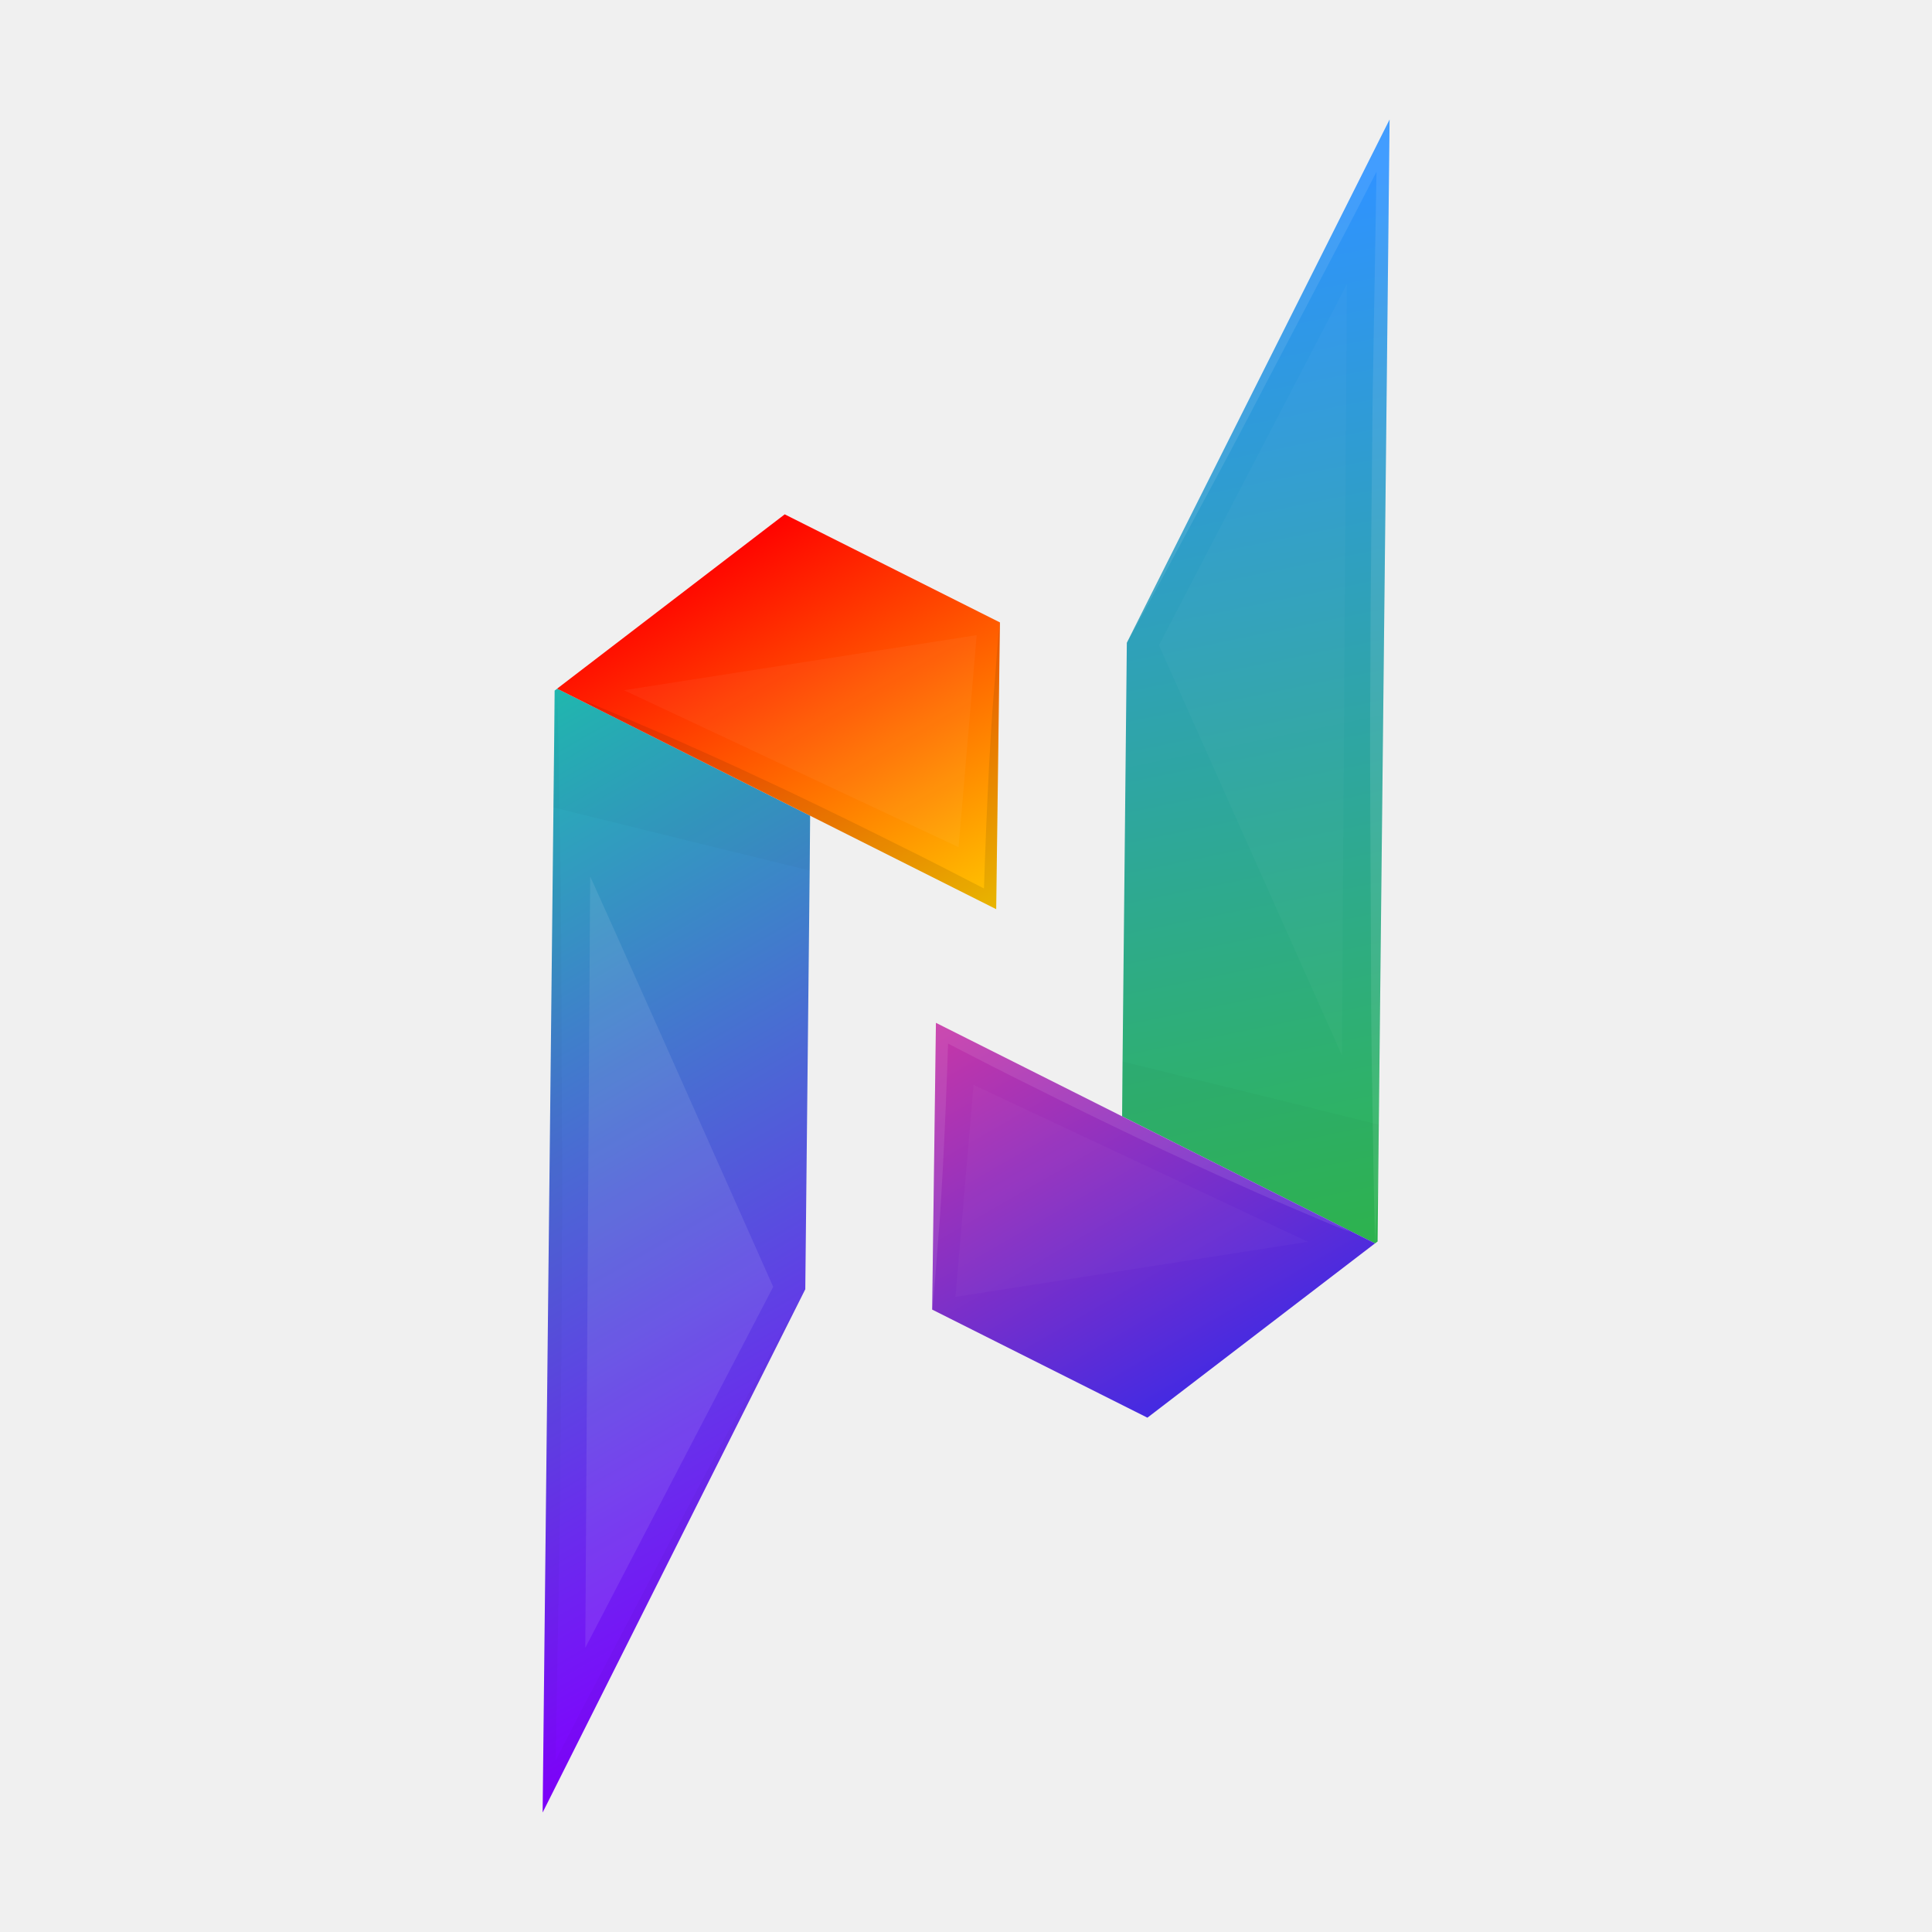
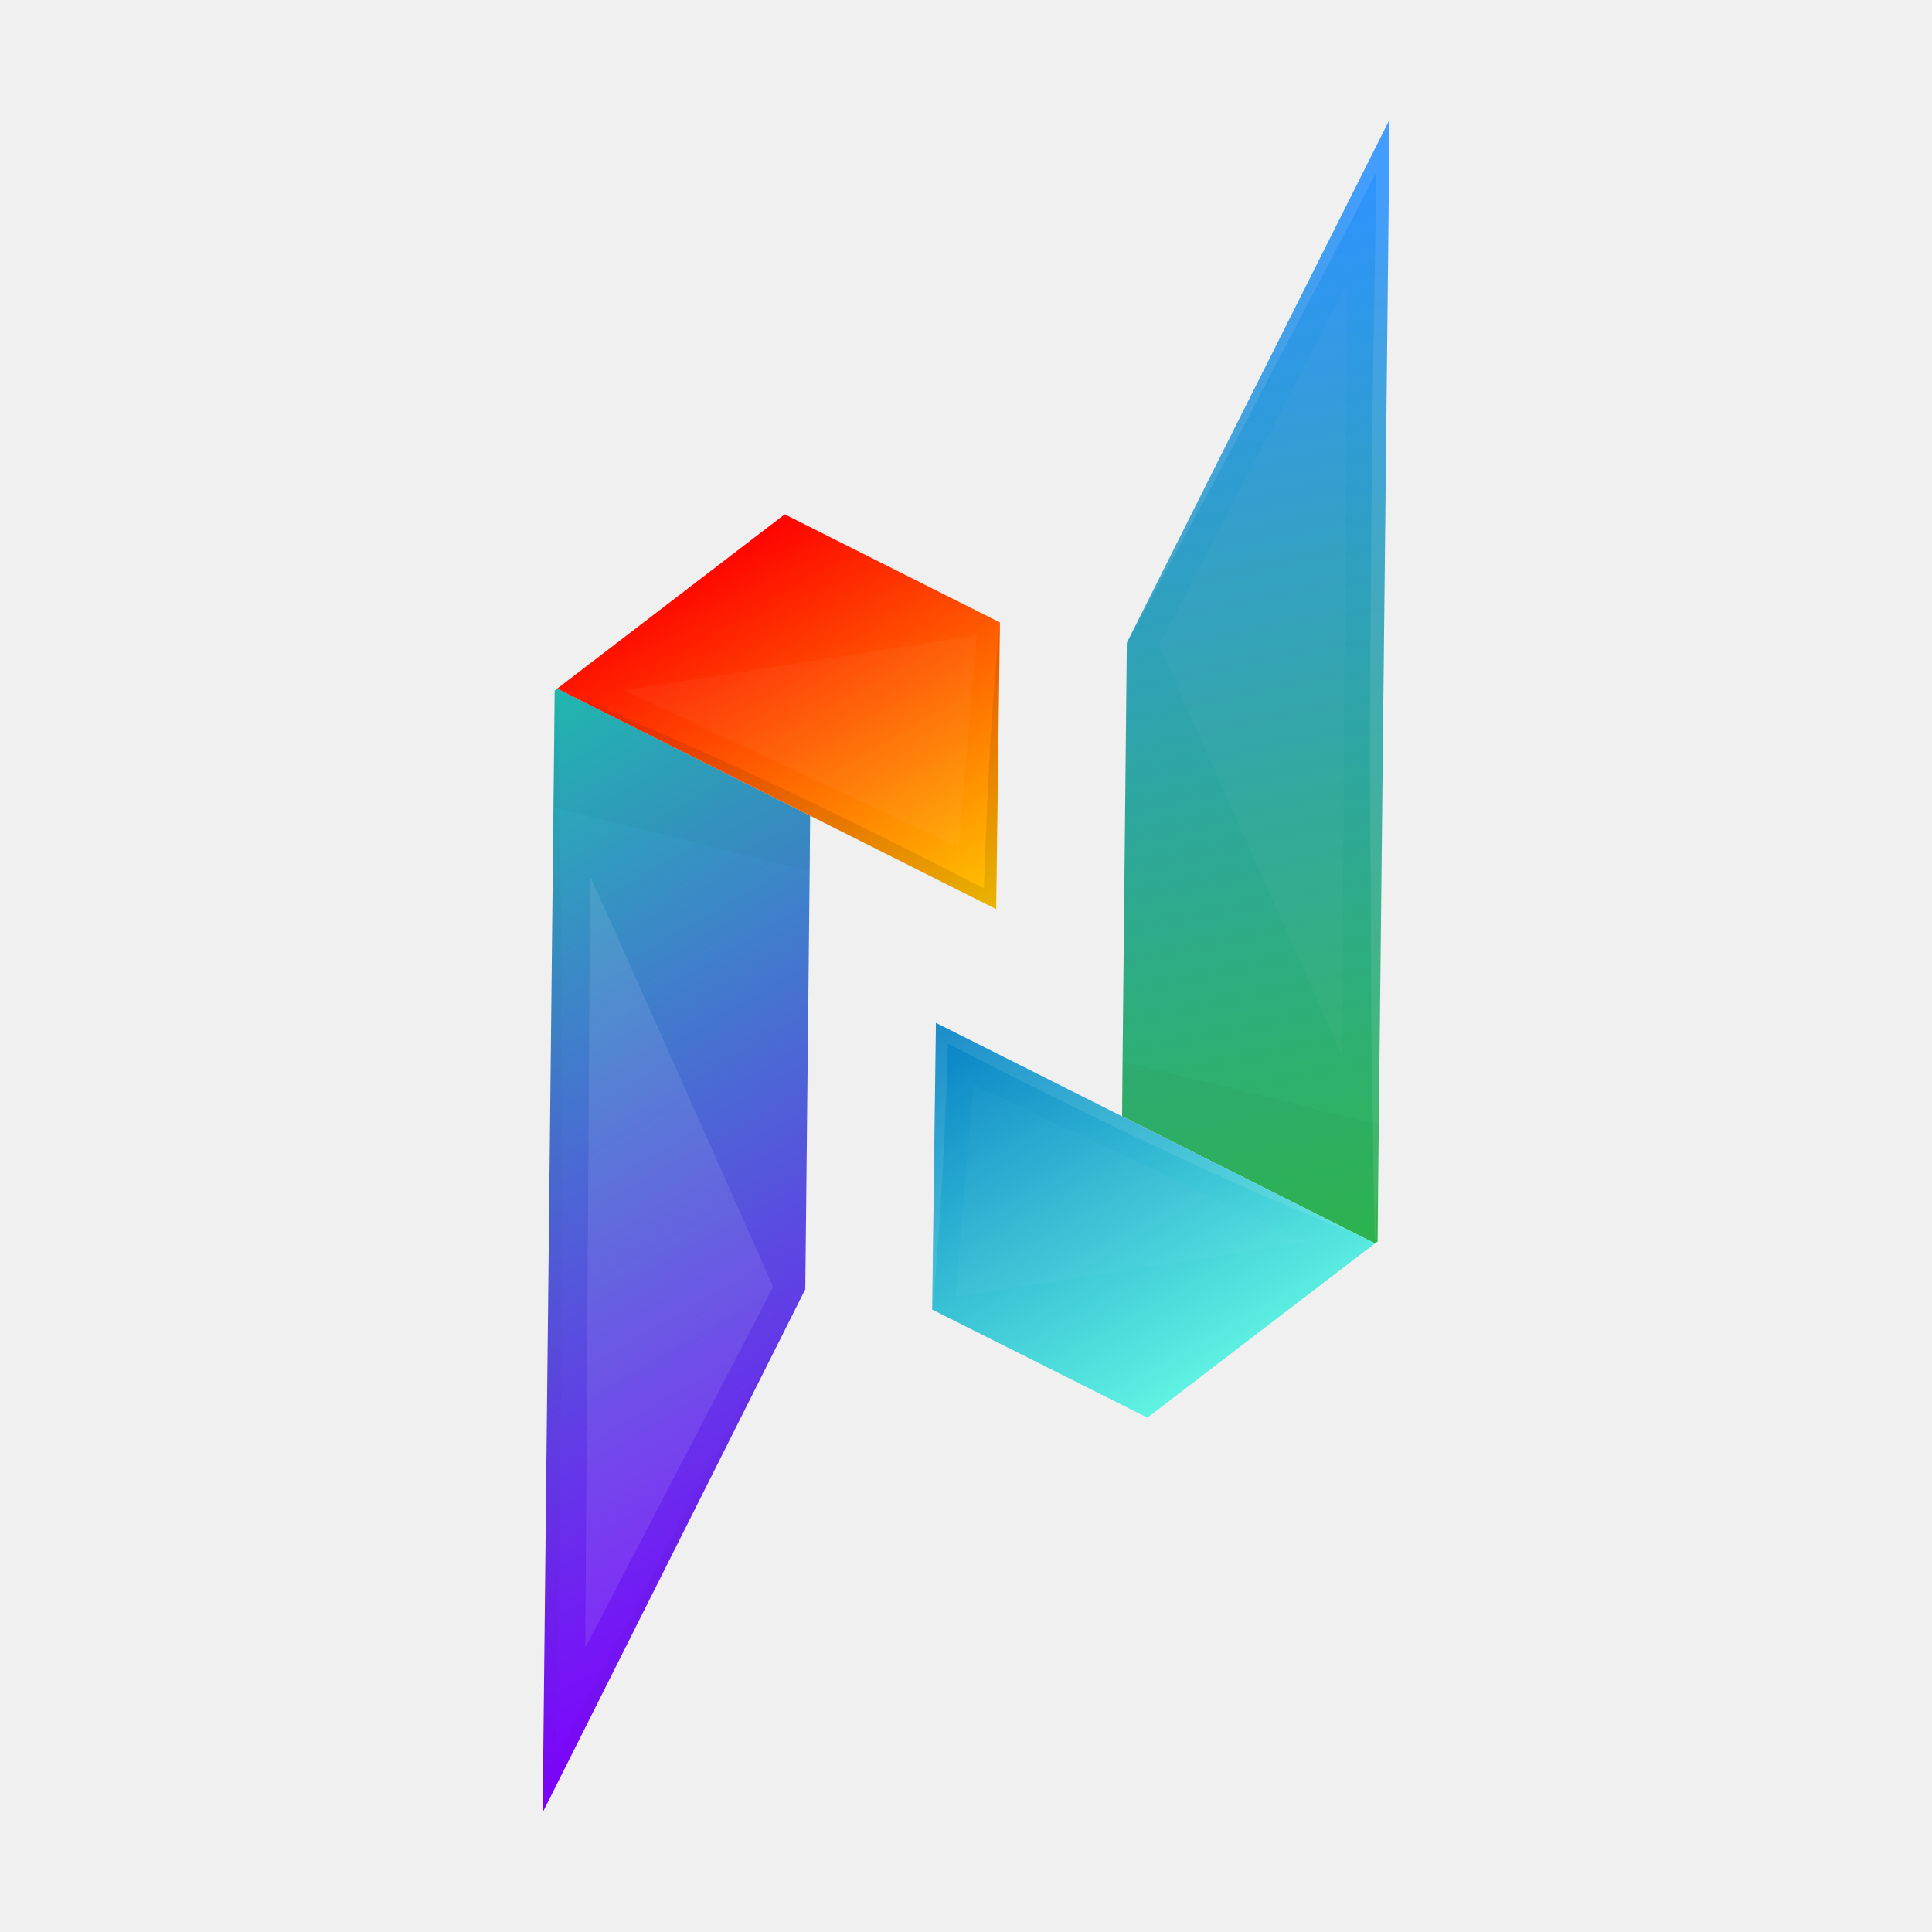
<svg xmlns="http://www.w3.org/2000/svg" width="1024" height="1024" viewBox="0 0 1024 1024" fill="none">
  <path d="M736.51 63.355L730.791 596.104L730.48 624.536L730.157 658.028L728.809 659.039L594.739 591.669L594.977 562.634L597.245 340.681L736.51 63.355Z" fill="url(#paint0_linear)" />
  <g style="mix-blend-mode:multiply" opacity="0.16">
    <g style="mix-blend-mode:multiply" opacity="0.16">
      <path d="M730.791 596.105L730.153 658.022L728.805 659.033L594.739 591.67L594.971 562.637C629.376 570.981 687.451 585.285 730.791 596.105Z" fill="black" />
    </g>
  </g>
  <path d="M496.063 542.13L728.787 659.008L608.146 751.4L494.066 694.105L496.063 542.13Z" fill="url(#paint1_linear)" />
  <g style="mix-blend-mode:screen" opacity="0.3">
    <g style="mix-blend-mode:screen" opacity="0.3">
      <path d="M736.503 63.358L730.786 596.108L730.474 624.539C730.025 636.012 729.433 647.568 728.819 659.025C728.147 634.224 727.768 609.392 727.418 584.552C726.933 559.747 726.676 534.933 726.648 510.111C726.544 460.475 725.923 410.767 726.298 361.079C726.391 311.441 727.04 261.81 727.499 212.176C728.17 171.832 728.856 131.467 729.562 91.08C722.042 105.859 714.466 120.499 706.668 135.171L670.657 203.881C658.738 226.865 646.62 249.702 634.302 272.393C622.087 295.223 609.872 318.053 597.281 340.694L736.503 63.358Z" fill="white" />
    </g>
  </g>
  <g style="mix-blend-mode:screen" opacity="0.3">
    <g style="mix-blend-mode:screen" opacity="0.3">
-       <path d="M496.062 542.131L709.997 649.577C711.944 650.738 713.813 651.867 715.724 653.101C706.177 649.34 696.783 645.276 687.273 641.251C677.879 637.186 668.316 633.218 659.047 628.952C649.615 624.779 640.298 620.564 630.935 616.24C621.69 611.881 612.374 607.668 603.089 603.195C584.555 594.343 566.124 585.327 547.793 576.15C532.593 568.708 517.516 560.852 502.487 553.139C501.802 574.812 500.9 596.514 499.781 618.242C499.052 630.904 498.43 643.529 497.319 656.187C496.337 668.83 495.478 681.507 494.104 694.127L496.062 542.131Z" fill="white" />
+       <path d="M496.062 542.131L709.997 649.577C711.944 650.738 713.813 651.867 715.724 653.101C706.177 649.34 696.783 645.276 687.273 641.251C677.879 637.186 668.316 633.218 659.047 628.952C649.615 624.779 640.298 620.564 630.935 616.24C621.69 611.881 612.374 607.668 603.089 603.195C584.555 594.343 566.124 585.327 547.793 576.15C532.593 568.708 517.516 560.852 502.487 553.139C501.802 574.812 500.9 596.514 499.781 618.242C499.052 630.904 498.43 643.529 497.319 656.187C496.337 668.83 495.478 681.506 494.104 694.127L496.062 542.131Z" fill="white" />
    </g>
  </g>
  <g style="mix-blend-mode:screen" opacity="0.15">
    <g style="mix-blend-mode:screen" opacity="0.15">
      <path d="M614.249 341.983L713.862 150.635L711.263 559.426L614.249 341.983Z" fill="white" />
    </g>
  </g>
  <g style="mix-blend-mode:screen" opacity="0.15">
    <g style="mix-blend-mode:screen" opacity="0.15">
      <path d="M506.403 687.372L515.971 575.002L693.294 658.194L506.403 687.372Z" fill="white" />
    </g>
  </g>
  <path d="M287.607 960.668L293.338 427.945L293.65 399.514L293.973 366.022L295.321 365.01L429.385 432.34L429.143 461.37L426.819 683.329L287.607 960.668Z" fill="url(#paint2_linear)" />
  <g style="mix-blend-mode:multiply" opacity="0.16">
    <g style="mix-blend-mode:multiply" opacity="0.16">
      <path d="M293.301 427.933L293.935 366.01L295.283 364.998L429.347 432.328L429.109 461.364C394.698 452.981 336.622 438.721 293.301 427.933Z" fill="black" />
    </g>
  </g>
  <path d="M528.004 481.878L295.279 365.001L415.915 272.613L529.995 329.906L528.004 481.878Z" fill="url(#paint3_linear)" />
  <g style="mix-blend-mode:multiply" opacity="0.16">
    <g style="mix-blend-mode:multiply" opacity="0.16">
-       <path d="M287.608 960.669L293.343 427.953L293.655 399.522C294.104 388.048 294.689 376.496 295.306 365.029C295.971 389.834 296.357 414.662 296.71 439.509C297.193 464.31 297.448 489.121 297.477 513.943C297.581 563.579 298.201 613.287 297.82 662.979C297.734 712.613 297.085 762.244 296.62 811.881C295.949 852.225 295.264 892.59 294.564 932.974C302.084 918.194 309.66 903.555 317.462 888.889L353.467 820.173C365.382 797.192 377.501 774.354 389.823 751.661C402.038 728.831 414.253 706.001 426.844 683.359L287.608 960.669Z" fill="black" />
+       <path d="M287.608 960.669L293.343 427.953L293.655 399.522C294.104 388.048 294.689 376.496 295.306 365.029C295.971 389.834 296.357 414.662 296.71 439.509C297.193 464.31 297.448 489.121 297.477 513.943C297.581 563.579 298.202 613.287 297.82 662.979C297.734 712.613 297.085 762.244 296.62 811.881C295.949 852.225 295.264 892.59 294.564 932.974C302.084 918.194 309.66 903.555 317.462 888.889L353.467 820.173C365.382 797.192 377.501 774.354 389.823 751.661C402.038 728.831 414.253 706.001 426.844 683.359L287.608 960.669Z" fill="black" />
    </g>
  </g>
  <g style="mix-blend-mode:multiply" opacity="0.3">
    <g style="mix-blend-mode:multiply" opacity="0.3">
      <path d="M528.006 481.878L314.046 374.447C312.105 373.282 310.23 372.156 308.325 370.918C317.872 374.679 327.266 378.744 336.743 382.788C346.138 386.853 355.694 390.824 364.97 395.087C374.401 399.26 383.717 403.474 393.077 407.792C402.319 412.161 411.643 416.37 420.921 420.847C439.464 429.695 457.895 438.71 476.217 447.892C491.417 455.334 506.495 463.191 521.524 470.904C522.208 449.23 523.108 427.531 524.222 405.805C524.958 393.139 525.58 380.513 526.685 367.859C527.789 355.205 528.532 342.536 529.9 329.919L528.006 481.878Z" fill="black" />
    </g>
  </g>
  <g style="mix-blend-mode:screen" opacity="0.3">
    <g style="mix-blend-mode:screen" opacity="0.3">
      <path d="M409.814 682.028L310.21 873.372L312.801 464.586C312.801 464.586 314.932 468.47 409.814 682.028Z" fill="white" />
    </g>
  </g>
  <g style="mix-blend-mode:screen" opacity="0.2">
    <g style="mix-blend-mode:screen" opacity="0.2">
      <path d="M517.655 336.643L508.06 449.027L330.738 365.835L517.655 336.643Z" fill="white" />
    </g>
  </g>
  <defs>
    <linearGradient id="paint0_linear" x1="643.261" y1="108.598" x2="756.97" y2="662.8" gradientUnits="userSpaceOnUse">
      <stop stop-color="#2F93FF" />
      <stop offset="1" stop-color="#2EB74C" />
    </linearGradient>
    <linearGradient id="paint1_linear" x1="524.377" y1="525.783" x2="643.015" y2="731.268" gradientUnits="userSpaceOnUse">
-       <stop stop-color="#C737A7" />
-       <stop offset="1" stop-color="#442AE2" />
+       <stop stop-color="#0680C5" />
+       <stop offset="1" stop-color="#60F3E2" />
    </linearGradient>
    <linearGradient id="paint2_linear" x1="199.161" y1="420.528" x2="455.16" y2="863.931" gradientUnits="userSpaceOnUse">
      <stop stop-color="#21BBB2" />
      <stop offset="1" stop-color="#8000FF" />
    </linearGradient>
    <linearGradient id="paint3_linear" x1="381.05" y1="292.742" x2="499.686" y2="498.227" gradientUnits="userSpaceOnUse">
      <stop stop-color="#FF0300" />
      <stop offset="1" stop-color="#FFC700" />
    </linearGradient>
  </defs>
</svg>
